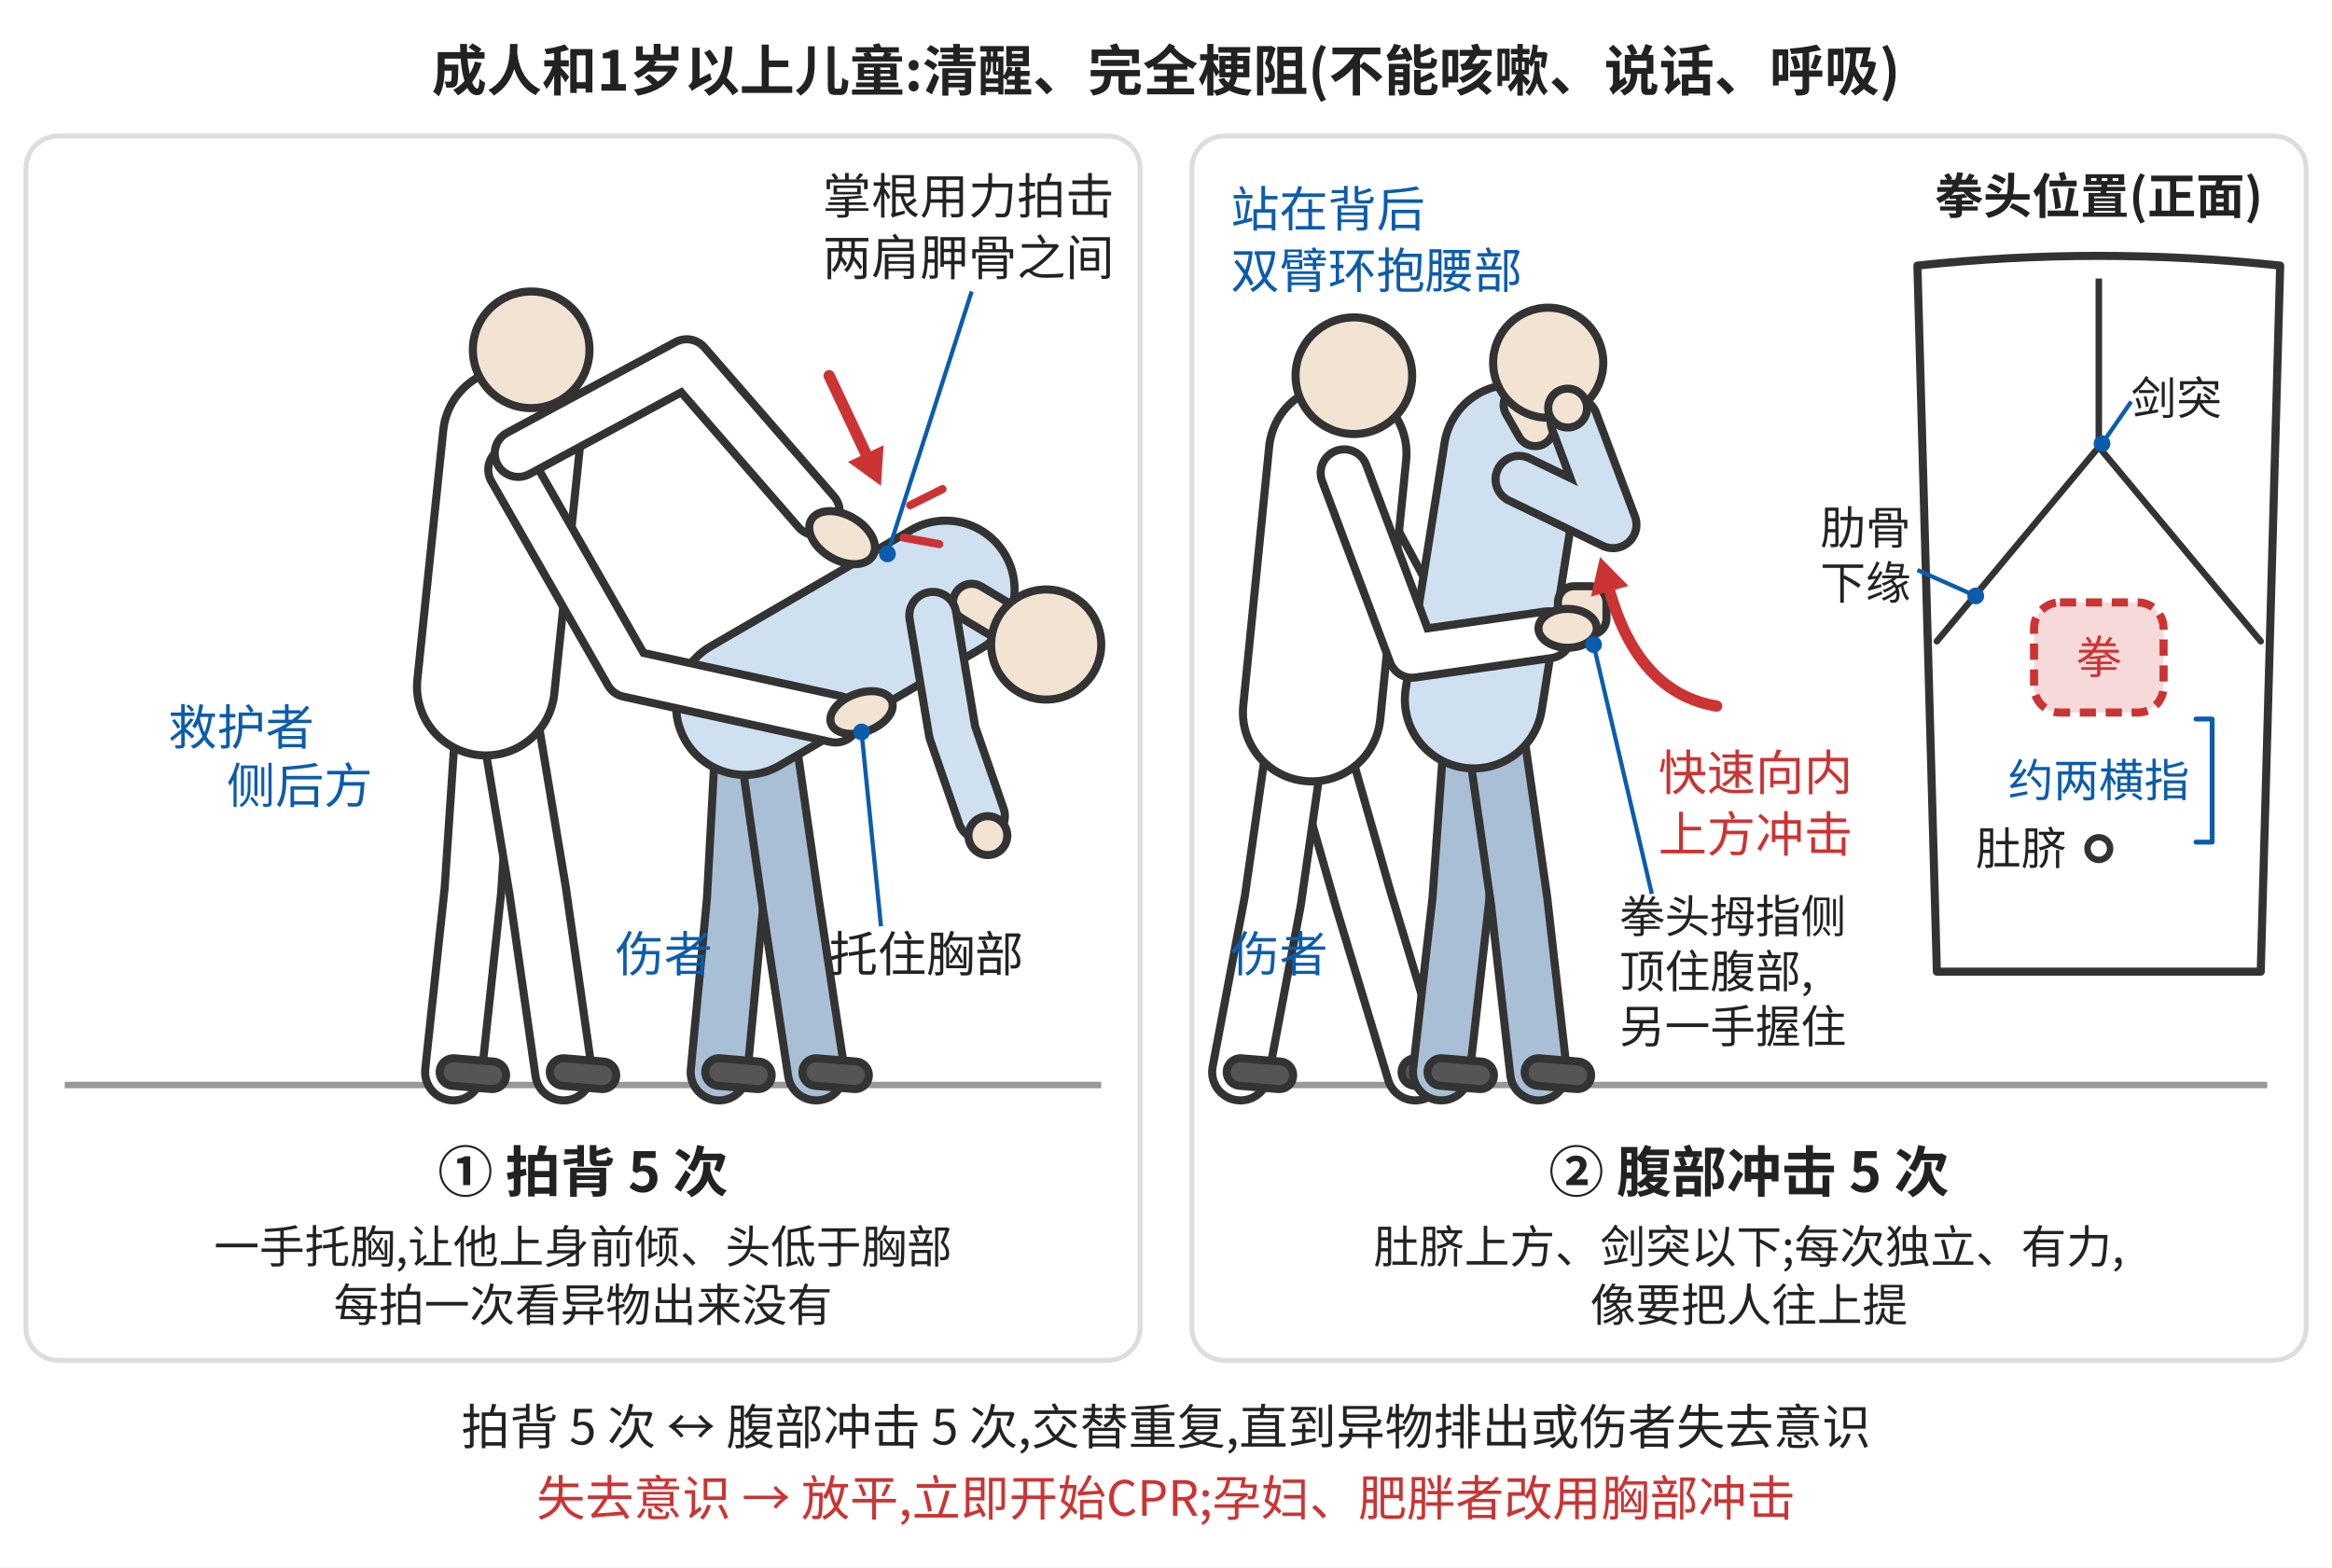
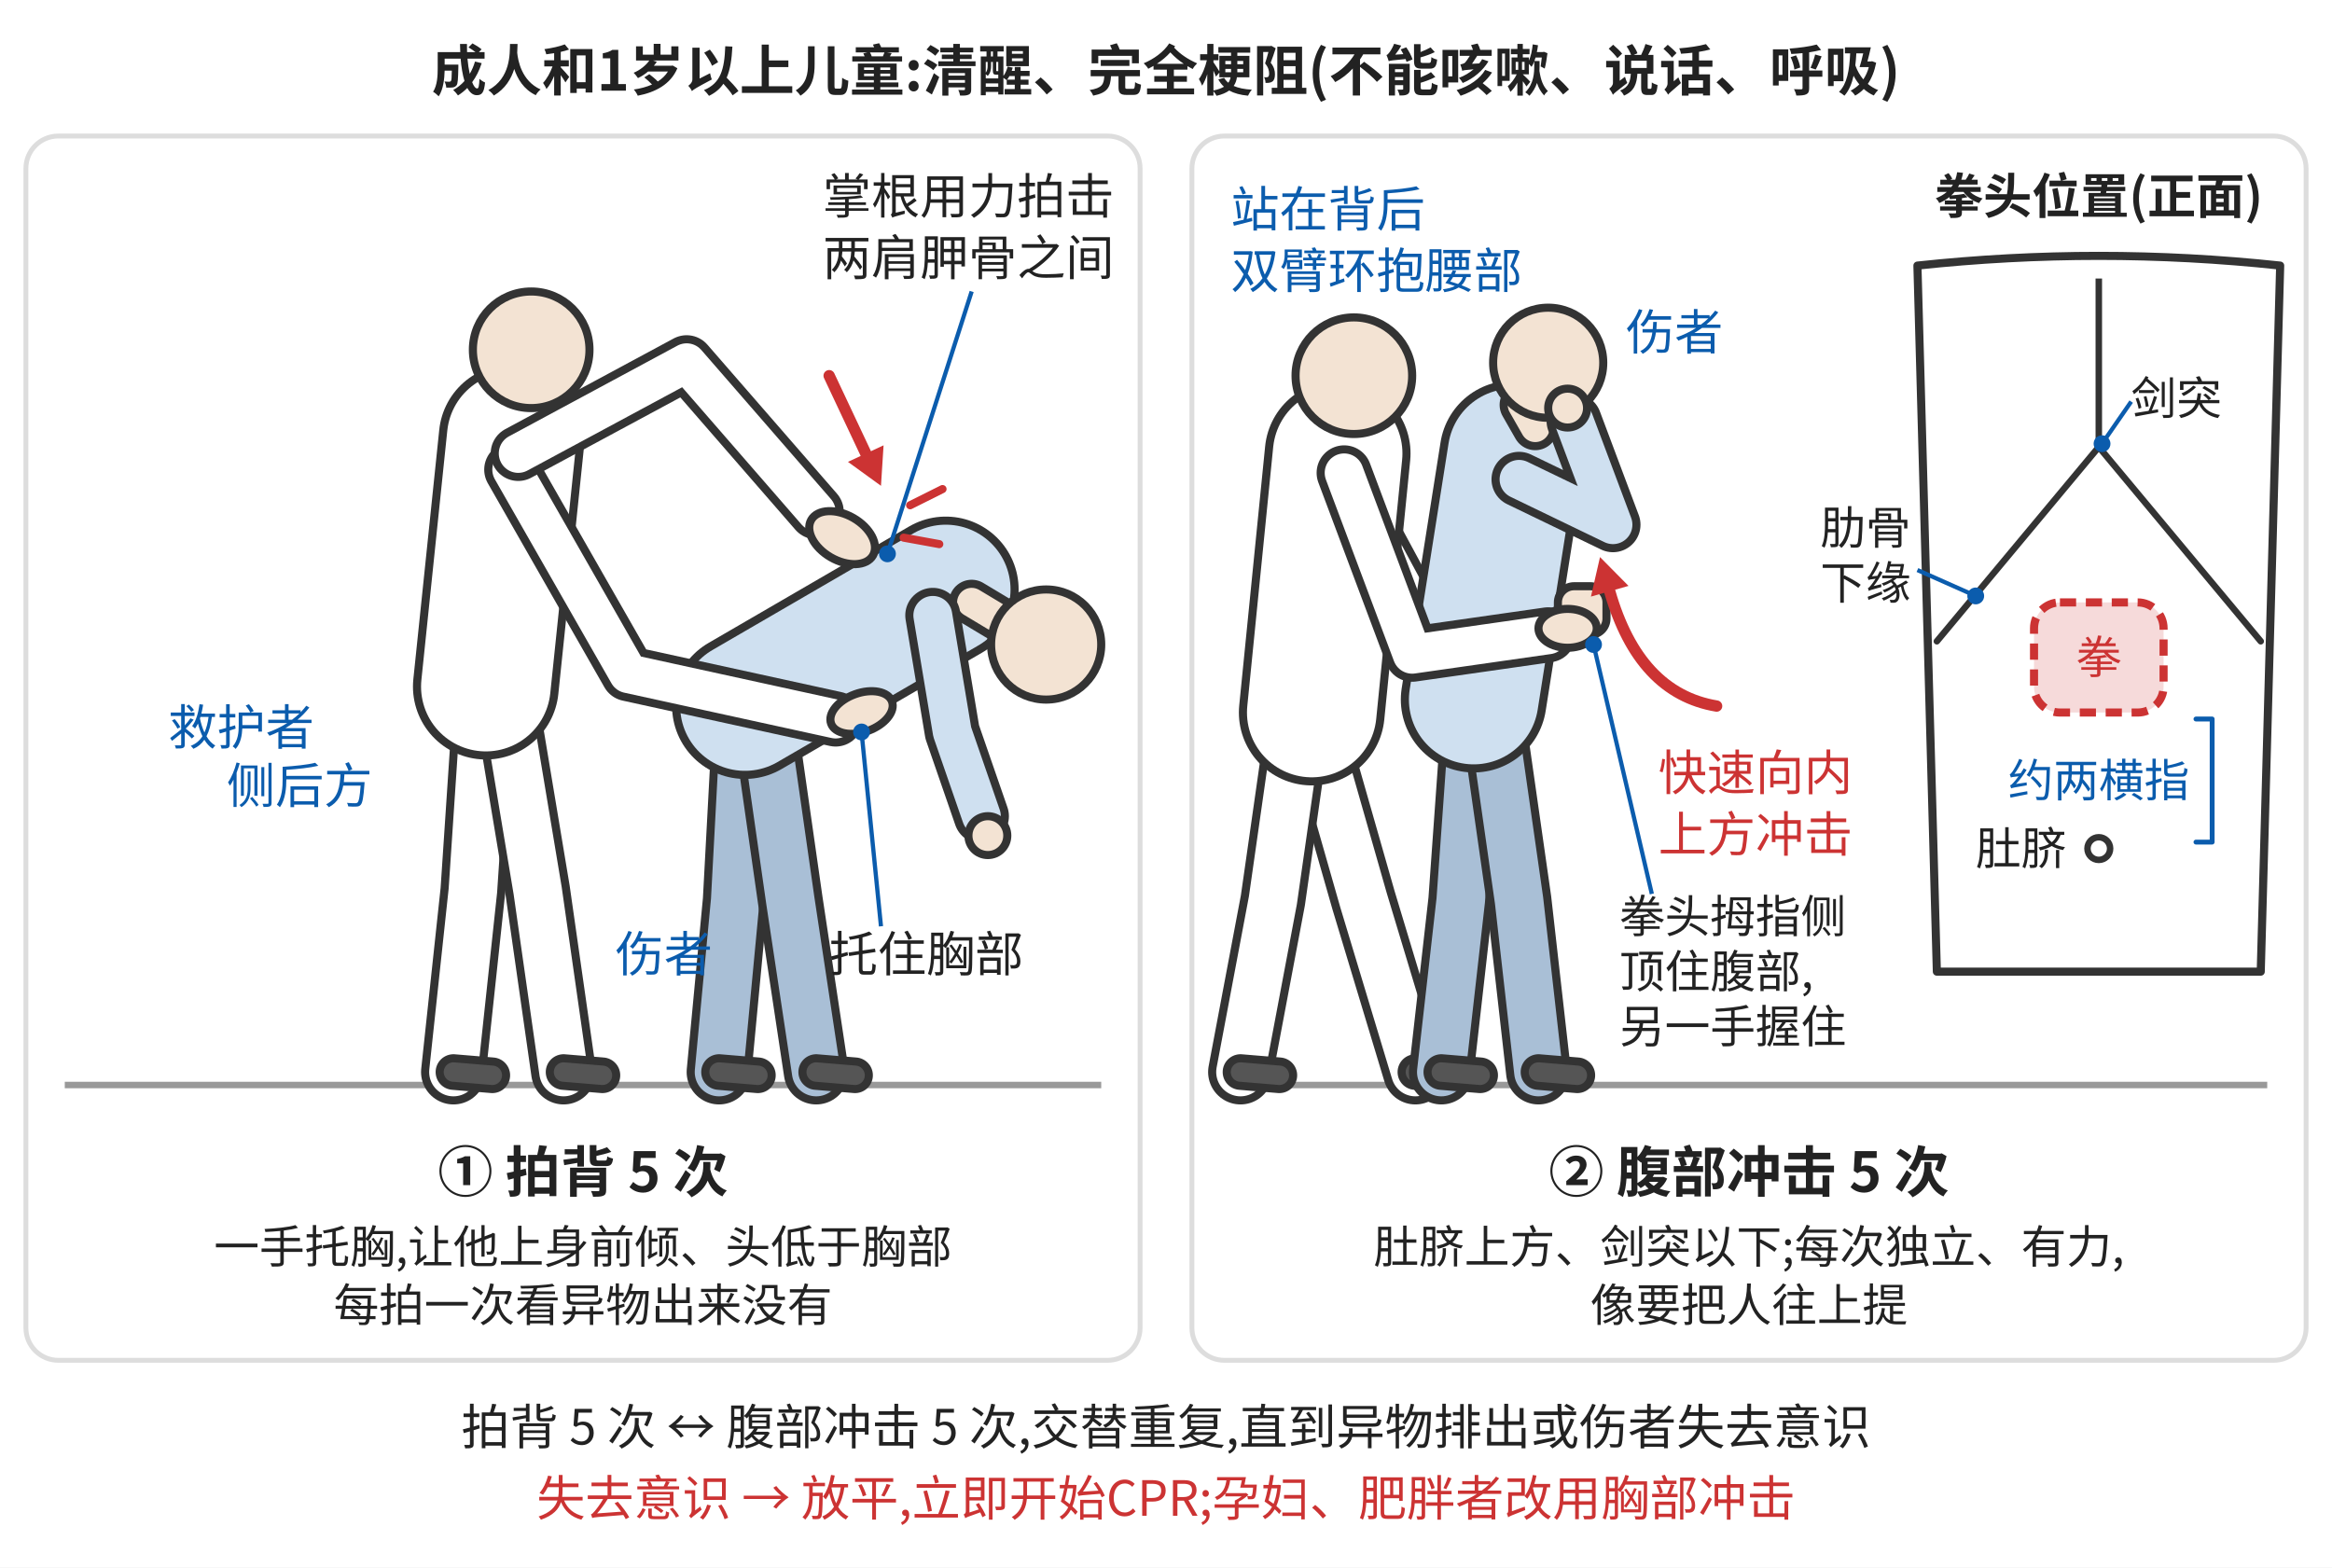
<svg xmlns="http://www.w3.org/2000/svg" viewBox="0 0 720 484" width="720" height="484" role="img" aria-label="成人和1岁以上儿童噎住时的急救:①站在侧后方让伤者前倾,掌根拍击两肩胛骨之间5次;②站在背后环抱腰部,拳头放在肚脐上方、剑突以下,向内上方冲击5次,两者交替" font-family="'Noto Sans CJK SC','PingFang SC','Microsoft YaHei',sans-serif">
  <rect width="100%" height="100%" fill="#fff" />
  <text x="360" y="28" font-size="17" fill="#222" text-anchor="middle" font-weight="bold">成人和1岁以上儿童:清醒、完全梗阻(不能咳嗽、说话、呼吸)</text>
  <rect x="8" y="42" width="344" height="378" rx="10" fill="none" stroke="#ddd" stroke-width="1.5" />
  <rect x="368" y="42" width="344" height="378" rx="10" fill="none" stroke="#ddd" stroke-width="1.5" />
  <line x1="20" y1="335" x2="340" y2="335" stroke="#999" stroke-width="2" />
  <line x1="380" y1="335" x2="700" y2="335" stroke="#999" stroke-width="2" />
  <path d="M150 215 L146 275 L140 331" fill="none" stroke="#333" stroke-width="20" stroke-linecap="round" stroke-linejoin="round" />
  <path d="M150 215 L146 275 L140 331" fill="none" stroke="#fff" stroke-width="15" stroke-linecap="round" stroke-linejoin="round" />
  <path d="M140 331 L152 332" fill="none" stroke="#333" stroke-width="11" stroke-linecap="round" stroke-linejoin="round" />
  <path d="M140 331 L152 332" fill="none" stroke="#555" stroke-width="6" stroke-linecap="round" stroke-linejoin="round" />
  <path d="M156 215 L166 275 L174 331" fill="none" stroke="#333" stroke-width="20" stroke-linecap="round" stroke-linejoin="round" />
  <path d="M156 215 L166 275 L174 331" fill="none" stroke="#fff" stroke-width="15" stroke-linecap="round" stroke-linejoin="round" />
  <path d="M174 331 L186 332" fill="none" stroke="#333" stroke-width="11" stroke-linecap="round" stroke-linejoin="round" />
  <path d="M174 331 L186 332" fill="none" stroke="#555" stroke-width="6" stroke-linecap="round" stroke-linejoin="round" />
  <path d="M150 212 L158 135" fill="none" stroke="#333" stroke-width="45" stroke-linecap="round" stroke-linejoin="round" />
  <path d="M150 212 L158 135" fill="none" stroke="#fff" stroke-width="40" stroke-linecap="round" stroke-linejoin="round" />
  <circle cx="164" cy="108" r="18" fill="#f3e3d3" stroke="#333" stroke-width="2.5" />
  <path d="M230 222 L227 278 L222 331" fill="none" stroke="#333" stroke-width="20" stroke-linecap="round" stroke-linejoin="round" />
  <path d="M230 222 L227 278 L222 331" fill="none" stroke="#a9bfd6" stroke-width="15" stroke-linecap="round" stroke-linejoin="round" />
  <path d="M222 331 L234 332" fill="none" stroke="#333" stroke-width="11" stroke-linecap="round" stroke-linejoin="round" />
  <path d="M222 331 L234 332" fill="none" stroke="#555" stroke-width="6" stroke-linecap="round" stroke-linejoin="round" />
  <path d="M236 222 L244 278 L252 331" fill="none" stroke="#333" stroke-width="20" stroke-linecap="round" stroke-linejoin="round" />
  <path d="M236 222 L244 278 L252 331" fill="none" stroke="#a9bfd6" stroke-width="15" stroke-linecap="round" stroke-linejoin="round" />
  <path d="M252 331 L264 332" fill="none" stroke="#333" stroke-width="11" stroke-linecap="round" stroke-linejoin="round" />
  <path d="M252 331 L264 332" fill="none" stroke="#555" stroke-width="6" stroke-linecap="round" stroke-linejoin="round" />
  <path d="M230 218 L292 182" fill="none" stroke="#333" stroke-width="45" stroke-linecap="round" stroke-linejoin="round" />
  <path d="M230 218 L292 182" fill="none" stroke="#cfe0f0" stroke-width="40" stroke-linecap="round" stroke-linejoin="round" />
  <path d="M300 186 L310 192" fill="none" stroke="#333" stroke-width="14" stroke-linecap="round" stroke-linejoin="round" />
  <path d="M300 186 L310 192" fill="none" stroke="#f3e3d3" stroke-width="9" stroke-linecap="round" stroke-linejoin="round" />
  <circle cx="323" cy="199" r="17" fill="#f3e3d3" stroke="#333" stroke-width="2.5" />
  <path d="M288 190 L294 226 L303 252" fill="none" stroke="#333" stroke-width="17" stroke-linecap="round" stroke-linejoin="round" />
  <path d="M288 190 L294 226 L303 252" fill="none" stroke="#cfe0f0" stroke-width="12" stroke-linecap="round" stroke-linejoin="round" />
  <circle cx="305" cy="258" r="6" fill="#f3e3d3" stroke="#333" stroke-width="2.5" />
  <path d="M158 145 L194 208 L258 222" fill="none" stroke="#333" stroke-width="17" stroke-linecap="round" stroke-linejoin="round" />
  <path d="M158 145 L194 208 L258 222" fill="none" stroke="#fff" stroke-width="12" stroke-linecap="round" stroke-linejoin="round" />
  <ellipse cx="266" cy="220" rx="10" ry="6" fill="#f3e3d3" stroke="#333" stroke-width="2.5" transform="rotate(-20 266 220)" />
  <path d="M160 140 L212 112 L252 158" fill="none" stroke="#333" stroke-width="17" stroke-linecap="round" stroke-linejoin="round" />
  <path d="M160 140 L212 112 L252 158" fill="none" stroke="#fff" stroke-width="12" stroke-linecap="round" stroke-linejoin="round" />
  <ellipse cx="260" cy="166" rx="11" ry="7" fill="#f3e3d3" stroke="#333" stroke-width="2.5" transform="rotate(30 260 166)" />
  <line x1="256" y1="116" x2="267.3" y2="140" stroke="#c33" stroke-width="3.5" stroke-linecap="round" />
  <path d="M272 150 L272.8 137.5 L261.8 142.6Z" fill="#c33" />
  <path d="M281 156 L291 151 M279 166 L290 168" fill="none" stroke="#c33" stroke-width="2.5" stroke-linejoin="round" stroke-linecap="round" />
  <text x="254" y="66" font-size="15" fill="#222">掌根用力拍击</text>
  <text x="254" y="85" font-size="15" fill="#222">两肩胛骨之间</text>
  <line x1="300" y1="90" x2="274" y2="171" stroke="#0b5cad" stroke-width="1.3" />
  <circle cx="274" cy="171" r="2.6" fill="#0b5cad" />
  <text x="256" y="300" font-size="15" fill="#222">托住胸部</text>
  <line x1="272" y1="286" x2="266" y2="226" stroke="#0b5cad" stroke-width="1.3" />
  <circle cx="266" cy="226" r="2.6" fill="#0b5cad" />
  <text x="52" y="230" font-size="15" fill="#0b5cad">救护者</text>
  <text x="70" y="248" font-size="15" fill="#0b5cad">侧后方</text>
  <text x="190" y="300" font-size="15" fill="#0b5cad">伤者</text>
  <text x="180" y="368" font-size="17" fill="#222" text-anchor="middle" font-weight="bold">① 拍背 5 次</text>
  <text x="180" y="390" font-size="14" fill="#222" text-anchor="middle">一手托胸,让他上身前倾、头低于胸部</text>
  <text x="180" y="408" font-size="14" fill="#222" text-anchor="middle">每拍一次看异物出来没有</text>
  <path d="M405 222 L421 278 L437 331" fill="none" stroke="#333" stroke-width="20" stroke-linecap="round" stroke-linejoin="round" />
  <path d="M405 222 L421 278 L437 331" fill="none" stroke="#fff" stroke-width="15" stroke-linecap="round" stroke-linejoin="round" />
  <path d="M437 331 L449 332" fill="none" stroke="#333" stroke-width="11" stroke-linecap="round" stroke-linejoin="round" />
  <path d="M437 331 L449 332" fill="none" stroke="#555" stroke-width="6" stroke-linecap="round" stroke-linejoin="round" />
  <path d="M401 222 L393 278 L383 331" fill="none" stroke="#333" stroke-width="20" stroke-linecap="round" stroke-linejoin="round" />
  <path d="M401 222 L393 278 L383 331" fill="none" stroke="#fff" stroke-width="15" stroke-linecap="round" stroke-linejoin="round" />
  <path d="M383 331 L395 332" fill="none" stroke="#333" stroke-width="11" stroke-linecap="round" stroke-linejoin="round" />
  <path d="M383 331 L395 332" fill="none" stroke="#555" stroke-width="6" stroke-linecap="round" stroke-linejoin="round" />
  <path d="M415 148 L442 198 L480 192" fill="none" stroke="#333" stroke-width="17" stroke-linecap="round" stroke-linejoin="round" />
  <path d="M415 148 L442 198 L480 192" fill="none" stroke="#fff" stroke-width="12" stroke-linecap="round" stroke-linejoin="round" />
  <path d="M405 220 L413 140" fill="none" stroke="#333" stroke-width="45" stroke-linecap="round" stroke-linejoin="round" />
  <path d="M405 220 L413 140" fill="none" stroke="#fff" stroke-width="40" stroke-linecap="round" stroke-linejoin="round" />
  <circle cx="418" cy="116" r="18" fill="#f3e3d3" stroke="#333" stroke-width="2.5" />
  <path d="M455 222 L451 278 L445 331" fill="none" stroke="#333" stroke-width="20" stroke-linecap="round" stroke-linejoin="round" />
  <path d="M455 222 L451 278 L445 331" fill="none" stroke="#a9bfd6" stroke-width="15" stroke-linecap="round" stroke-linejoin="round" />
  <path d="M445 331 L457 332" fill="none" stroke="#333" stroke-width="11" stroke-linecap="round" stroke-linejoin="round" />
  <path d="M445 331 L457 332" fill="none" stroke="#555" stroke-width="6" stroke-linecap="round" stroke-linejoin="round" />
  <path d="M461 222 L469 278 L475 331" fill="none" stroke="#333" stroke-width="20" stroke-linecap="round" stroke-linejoin="round" />
  <path d="M461 222 L469 278 L475 331" fill="none" stroke="#a9bfd6" stroke-width="15" stroke-linecap="round" stroke-linejoin="round" />
  <path d="M475 331 L487 332" fill="none" stroke="#333" stroke-width="11" stroke-linecap="round" stroke-linejoin="round" />
  <path d="M475 331 L487 332" fill="none" stroke="#555" stroke-width="6" stroke-linecap="round" stroke-linejoin="round" />
  <path d="M455 216 L467 140" fill="none" stroke="#333" stroke-width="45" stroke-linecap="round" stroke-linejoin="round" />
  <path d="M455 216 L467 140" fill="none" stroke="#cfe0f0" stroke-width="40" stroke-linecap="round" stroke-linejoin="round" />
  <path d="M470 125 L474 132" fill="none" stroke="#333" stroke-width="14" stroke-linecap="round" stroke-linejoin="round" />
  <path d="M470 125 L474 132" fill="none" stroke="#f3e3d3" stroke-width="9" stroke-linecap="round" stroke-linejoin="round" />
  <circle cx="478" cy="112" r="17" fill="#f3e3d3" stroke="#333" stroke-width="2.5" />
  <path d="M469 148 L498 162 L486 130" fill="none" stroke="#333" stroke-width="17" stroke-linecap="round" stroke-linejoin="round" />
  <path d="M469 148 L498 162 L486 130" fill="none" stroke="#cfe0f0" stroke-width="12" stroke-linecap="round" stroke-linejoin="round" />
  <circle cx="484" cy="126" r="6" fill="#f3e3d3" stroke="#333" stroke-width="2.5" />
  <path d="M415 146 L436 202 L478 196" fill="none" stroke="#333" stroke-width="17" stroke-linecap="round" stroke-linejoin="round" />
  <path d="M415 146 L436 202 L478 196" fill="none" stroke="#fff" stroke-width="12" stroke-linecap="round" stroke-linejoin="round" />
  <rect x="481" y="181" width="15" height="15" rx="5" fill="#f3e3d3" stroke="#333" stroke-width="2.5" />
  <ellipse cx="484" cy="194" rx="9" ry="6" fill="#f3e3d3" stroke="#333" stroke-width="2.5" />
  <path d="M530 218 Q506 214 497 182.6" fill="none" stroke="#c33" stroke-width="3.5" stroke-linecap="round" />
  <path d="M494 172 L491.2 184.2 L502.8 180.9Z" fill="#c33" />
  <text x="512" y="244" font-size="15" fill="#c33">快速向内</text>
  <text x="512" y="263" font-size="15" fill="#c33">上方冲击</text>
  <text x="500" y="288" font-size="14" fill="#222">拳头拇指侧</text>
  <text x="500" y="305" font-size="14" fill="#222">顶住腹部,</text>
  <text x="500" y="322" font-size="14" fill="#222">另一手握住</text>
  <line x1="510" y1="276" x2="492" y2="199" stroke="#0b5cad" stroke-width="1.3" />
  <circle cx="492" cy="199" r="2.6" fill="#0b5cad" />
  <text x="380" y="70" font-size="15" fill="#0b5cad">站在背后</text>
  <text x="380" y="89" font-size="15" fill="#0b5cad">双臂环抱腰部</text>
-   <text x="380" y="300" font-size="15" fill="#0b5cad">伤者</text>
+   <text x="502" y="108" font-size="15" fill="#0b5cad">伤者</text>
  <text x="648" y="66" font-size="15" fill="#222" text-anchor="middle" font-weight="bold">拳头位置(正面)</text>
  <path d="M592 82 Q648 76 704 82 L698 300 L598 300 Z" fill="#fff" stroke="#333" stroke-width="2.5" stroke-linejoin="round" stroke-linecap="round" />
  <line x1="648" y1="86" x2="648" y2="138" stroke="#333" stroke-width="2" />
  <path d="M598 198 L648 138 L698 198" fill="none" stroke="#333" stroke-width="2" stroke-linejoin="round" stroke-linecap="round" />
  <circle cx="648" cy="262" r="3.5" fill="#fff" stroke="#333" stroke-width="2" />
  <rect x="628" y="186" width="40" height="34" rx="8" fill="#f6dada" stroke="#c33" stroke-width="2.5" stroke-dasharray="5 3" />
  <text x="648" y="208" font-size="14" fill="#c33" text-anchor="middle">拳</text>
  <path d="M678 222 L683 222 L683 260 L678 260" fill="none" stroke="#0b5cad" stroke-width="1.5" stroke-linejoin="round" stroke-linecap="round" />
  <text x="648" y="246" font-size="14" fill="#0b5cad" text-anchor="middle">约两横指</text>
  <text x="658" y="128" font-size="14" fill="#222">剑突</text>
  <line x1="658" y1="124" x2="649" y2="137" stroke="#0b5cad" stroke-width="1.3" />
  <circle cx="649" cy="137" r="2.6" fill="#0b5cad" />
  <text x="638" y="267" font-size="14" fill="#222" text-anchor="end">肚脐</text>
  <text x="590" y="168" font-size="14" fill="#222" text-anchor="end">肋骨</text>
  <text x="590" y="185" font-size="14" fill="#222" text-anchor="end">下缘</text>
  <line x1="592" y1="176" x2="610" y2="184" stroke="#0b5cad" stroke-width="1.3" />
  <circle cx="610" cy="184" r="2.6" fill="#0b5cad" />
  <text x="540" y="368" font-size="17" fill="#222" text-anchor="middle" font-weight="bold">② 腹部冲击 5 次</text>
  <text x="540" y="390" font-size="14" fill="#222" text-anchor="middle">肚脐上方、剑突以下;每次独立、有力,</text>
  <text x="540" y="408" font-size="14" fill="#222" text-anchor="middle">像要把人往上提</text>
  <text x="360" y="446" font-size="15" fill="#222" text-anchor="middle">拍背 5 次 ↔ 腹部冲击 5 次,交替重复,直到异物排出或伤者失去意识</text>
  <text x="360" y="468" font-size="15" fill="#c33" text-anchor="middle">失去意识 → 放平,立即开始CPR;孕妇、肥胖者改用胸部冲击</text>
</svg>
